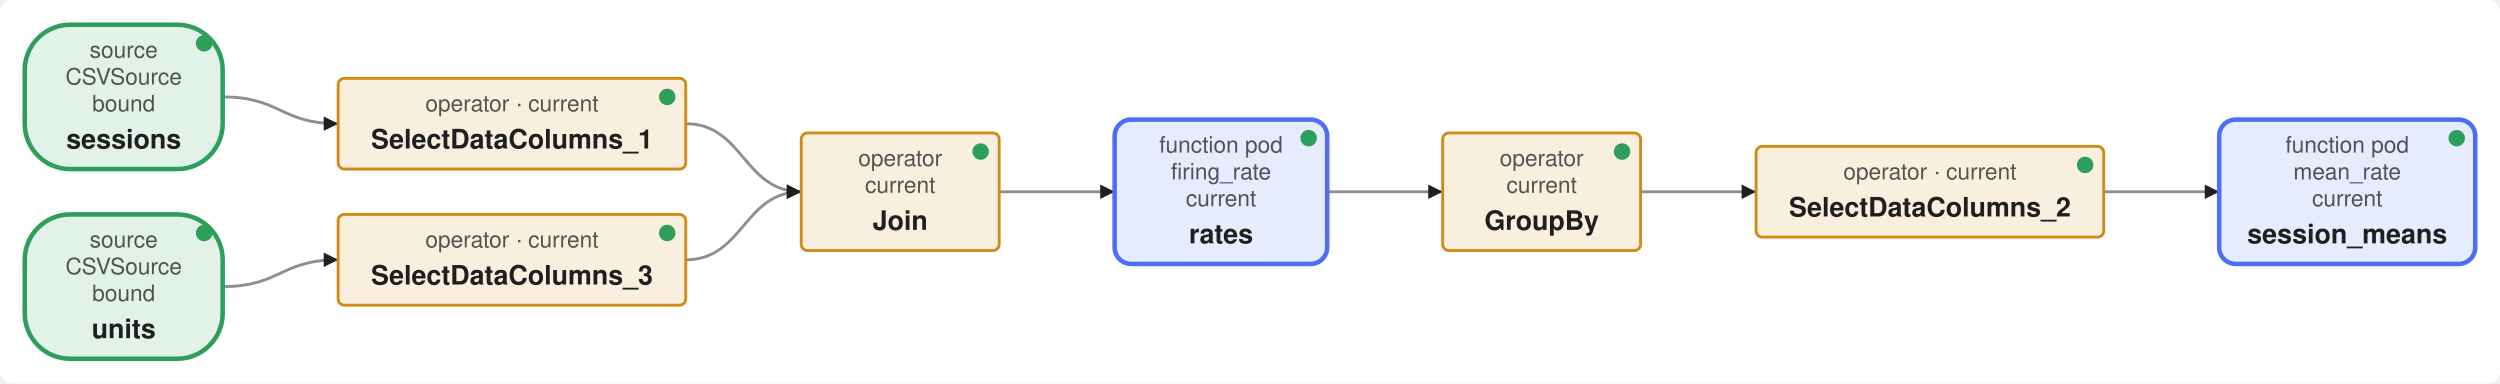
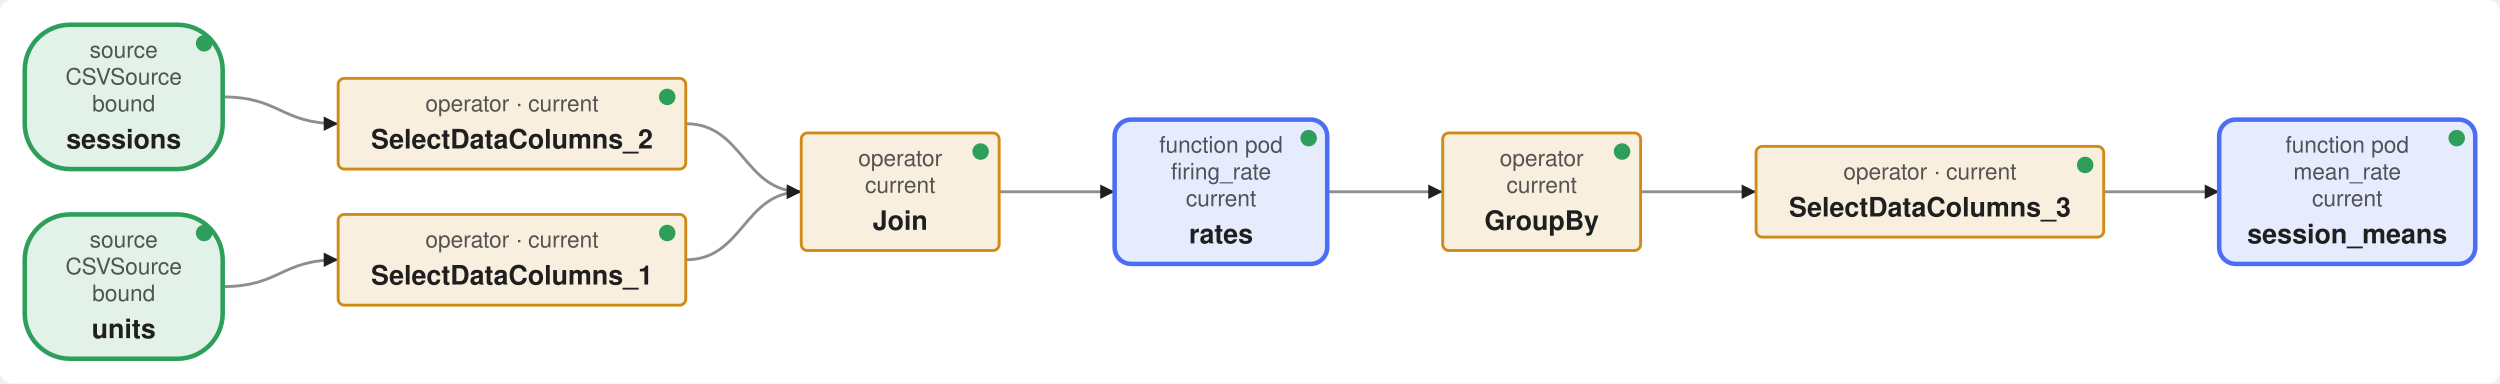
<svg xmlns="http://www.w3.org/2000/svg" class="op-dag-svg" role="group" width="1212.5" height="186" viewBox="0 0 1212.5 186" font-family="system-ui, -apple-system, Segoe UI, Helvetica, Arial, sans-serif" color="#1f1f1f">
  <rect class="op-dag-bg" width="1212.5" height="186" rx="6" fill="#ffffff" />
  <g class="op-dag-edges" fill="none" stroke="currentColor" stroke-opacity="0.5" stroke-width="1.4">
    <g data-source="0" data-target="1">
      <path d="M108,47 C136,47 136,60 164,60" />
      <path d="M157,56.5 L164,60 L157,63.5 Z" fill="currentColor" stroke="none" />
    </g>
    <g data-source="1" data-target="4">
      <path d="M332.6,60 C360.6,60 360.6,93 388.6,93" />
      <path d="M381.6,89.5 L388.6,93 L381.6,96.5 Z" fill="currentColor" stroke="none" />
    </g>
    <g data-source="2" data-target="3">
      <path d="M108,139 C136,139 136,126 164,126" />
      <path d="M157,122.5 L164,126 L157,129.5 Z" fill="currentColor" stroke="none" />
    </g>
    <g data-source="3" data-target="4">
      <path d="M332.6,126 C360.6,126 360.6,93 388.6,93" />
      <path d="M381.6,89.5 L388.6,93 L381.6,96.5 Z" fill="currentColor" stroke="none" />
    </g>
    <g data-source="4" data-target="5">
      <path d="M484.6,93 C512.6,93 512.6,93 540.6,93" />
      <path d="M533.6,89.5 L540.6,93 L533.6,96.5 Z" fill="currentColor" stroke="none" />
    </g>
    <g data-source="5" data-target="6">
      <path d="M643.7,93 C671.7,93 671.7,93 699.7,93" />
      <path d="M692.7,89.5 L699.7,93 L692.7,96.5 Z" fill="currentColor" stroke="none" />
    </g>
    <g data-source="6" data-target="7">
      <path d="M795.7,93 C823.7,93 823.7,93 851.7,93" />
      <path d="M844.7,89.5 L851.7,93 L844.7,96.5 Z" fill="currentColor" stroke="none" />
    </g>
    <g data-source="7" data-target="8">
      <path d="M1020.3,93 C1048.3,93 1048.3,93 1076.3,93" />
      <path d="M1069.3,89.5 L1076.3,93 L1069.3,96.5 Z" fill="currentColor" stroke="none" />
    </g>
  </g>
  <g class="op-dag-nodes">
    <g class="op-dag-node" data-index="0" tabindex="0" role="button" aria-label="sessions, source · CSVSource · bound" transform="translate(12,12)">
      <rect width="96" height="70" rx="22" fill="#2e9e5b" fill-opacity="0.14" stroke="#2e9e5b" stroke-width="2.2" />
      <circle cx="87" cy="9" r="4" fill="#2e9e5b" />
      <text x="48" y="16" text-anchor="middle" font-size="11" fill="currentColor" fill-opacity="0.75">source</text>
      <text x="48" y="29" text-anchor="middle" font-size="11" fill="currentColor" fill-opacity="0.75">CSVSource</text>
      <text x="48" y="42" text-anchor="middle" font-size="11" fill="currentColor" fill-opacity="0.75">bound</text>
      <text x="48" y="60" text-anchor="middle" font-size="13" font-weight="600" fill="currentColor">sessions</text>
    </g>
-     <g class="op-dag-node" data-index="1" tabindex="0" role="button" aria-label="SelectDataColumns_1, operator · current" transform="translate(164,38)">
+     <g class="op-dag-node" data-index="1" tabindex="0" role="button" aria-label="SelectDataColumns_2, operator · current" transform="translate(164,38)">
      <rect width="168.6" height="44" rx="3" fill="#d08a16" fill-opacity="0.14" stroke="#d08a16" stroke-width="1.4" />
      <circle cx="159.6" cy="9" r="4" fill="#2e9e5b" />
      <text x="84.3" y="16" text-anchor="middle" font-size="11" fill="currentColor" fill-opacity="0.75">operator · current</text>
-       <text x="84.3" y="34" text-anchor="middle" font-size="13" font-weight="600" fill="currentColor">SelectDataColumns_1</text>
+       <text x="84.3" y="34" text-anchor="middle" font-size="13" font-weight="600" fill="currentColor">SelectDataColumns_2</text>
    </g>
    <g class="op-dag-node" data-index="2" tabindex="0" role="button" aria-label="units, source · CSVSource · bound" transform="translate(12,104)">
      <rect width="96" height="70" rx="22" fill="#2e9e5b" fill-opacity="0.14" stroke="#2e9e5b" stroke-width="2.2" />
      <circle cx="87" cy="9" r="4" fill="#2e9e5b" />
      <text x="48" y="16" text-anchor="middle" font-size="11" fill="currentColor" fill-opacity="0.75">source</text>
      <text x="48" y="29" text-anchor="middle" font-size="11" fill="currentColor" fill-opacity="0.75">CSVSource</text>
      <text x="48" y="42" text-anchor="middle" font-size="11" fill="currentColor" fill-opacity="0.75">bound</text>
      <text x="48" y="60" text-anchor="middle" font-size="13" font-weight="600" fill="currentColor">units</text>
    </g>
-     <g class="op-dag-node" data-index="3" tabindex="0" role="button" aria-label="SelectDataColumns_3, operator · current" transform="translate(164,104)">
+     <g class="op-dag-node" data-index="3" tabindex="0" role="button" aria-label="SelectDataColumns_1, operator · current" transform="translate(164,104)">
      <rect width="168.6" height="44" rx="3" fill="#d08a16" fill-opacity="0.14" stroke="#d08a16" stroke-width="1.4" />
      <circle cx="159.6" cy="9" r="4" fill="#2e9e5b" />
      <text x="84.3" y="16" text-anchor="middle" font-size="11" fill="currentColor" fill-opacity="0.75">operator · current</text>
-       <text x="84.3" y="34" text-anchor="middle" font-size="13" font-weight="600" fill="currentColor">SelectDataColumns_3</text>
+       <text x="84.3" y="34" text-anchor="middle" font-size="13" font-weight="600" fill="currentColor">SelectDataColumns_1</text>
    </g>
    <g class="op-dag-node" data-index="4" tabindex="0" role="button" aria-label="Join, operator · current" transform="translate(388.6,64.5)">
      <rect width="96" height="57" rx="3" fill="#d08a16" fill-opacity="0.14" stroke="#d08a16" stroke-width="1.4" />
      <circle cx="87" cy="9" r="4" fill="#2e9e5b" />
      <text x="48" y="16" text-anchor="middle" font-size="11" fill="currentColor" fill-opacity="0.75">operator</text>
      <text x="48" y="29" text-anchor="middle" font-size="11" fill="currentColor" fill-opacity="0.75">current</text>
      <text x="48" y="47" text-anchor="middle" font-size="13" font-weight="600" fill="currentColor">Join</text>
    </g>
    <g class="op-dag-node" data-index="5" tabindex="0" role="button" aria-label="rates, function pod · firing_rate · current" transform="translate(540.6,58)">
      <rect width="103.1" height="70" rx="8" fill="#4c6ef5" fill-opacity="0.14" stroke="#4c6ef5" stroke-width="2.2" />
      <circle cx="94.1" cy="9" r="4" fill="#2e9e5b" />
      <text x="51.6" y="16" text-anchor="middle" font-size="11" fill="currentColor" fill-opacity="0.75">function pod</text>
      <text x="51.6" y="29" text-anchor="middle" font-size="11" fill="currentColor" fill-opacity="0.75">firing_rate</text>
      <text x="51.6" y="42" text-anchor="middle" font-size="11" fill="currentColor" fill-opacity="0.75">current</text>
      <text x="51.6" y="60" text-anchor="middle" font-size="13" font-weight="600" fill="currentColor">rates</text>
    </g>
    <g class="op-dag-node" data-index="6" tabindex="0" role="button" aria-label="GroupBy, operator · current" transform="translate(699.7,64.5)">
      <rect width="96" height="57" rx="3" fill="#d08a16" fill-opacity="0.14" stroke="#d08a16" stroke-width="1.4" />
      <circle cx="87" cy="9" r="4" fill="#2e9e5b" />
      <text x="48" y="16" text-anchor="middle" font-size="11" fill="currentColor" fill-opacity="0.75">operator</text>
      <text x="48" y="29" text-anchor="middle" font-size="11" fill="currentColor" fill-opacity="0.75">current</text>
      <text x="48" y="47" text-anchor="middle" font-size="13" font-weight="600" fill="currentColor">GroupBy</text>
    </g>
-     <g class="op-dag-node" data-index="7" tabindex="0" role="button" aria-label="SelectDataColumns_2, operator · current" transform="translate(851.7,71)">
+     <g class="op-dag-node" data-index="7" tabindex="0" role="button" aria-label="SelectDataColumns_3, operator · current" transform="translate(851.7,71)">
      <rect width="168.6" height="44" rx="3" fill="#d08a16" fill-opacity="0.14" stroke="#d08a16" stroke-width="1.4" />
      <circle cx="159.6" cy="9" r="4" fill="#2e9e5b" />
      <text x="84.3" y="16" text-anchor="middle" font-size="11" fill="currentColor" fill-opacity="0.75">operator · current</text>
-       <text x="84.3" y="34" text-anchor="middle" font-size="13" font-weight="600" fill="currentColor">SelectDataColumns_2</text>
+       <text x="84.3" y="34" text-anchor="middle" font-size="13" font-weight="600" fill="currentColor">SelectDataColumns_3</text>
    </g>
    <g class="op-dag-node" data-index="8" tabindex="0" role="button" aria-label="session_means, function pod · mean_rate · current" transform="translate(1076.3,58)">
      <rect width="124.2" height="70" rx="8" fill="#4c6ef5" fill-opacity="0.14" stroke="#4c6ef5" stroke-width="2.2" />
      <circle cx="115.2" cy="9" r="4" fill="#2e9e5b" />
      <text x="62.1" y="16" text-anchor="middle" font-size="11" fill="currentColor" fill-opacity="0.75">function pod</text>
      <text x="62.1" y="29" text-anchor="middle" font-size="11" fill="currentColor" fill-opacity="0.75">mean_rate</text>
      <text x="62.1" y="42" text-anchor="middle" font-size="11" fill="currentColor" fill-opacity="0.75">current</text>
      <text x="62.1" y="60" text-anchor="middle" font-size="13" font-weight="600" fill="currentColor">session_means</text>
    </g>
  </g>
</svg>
